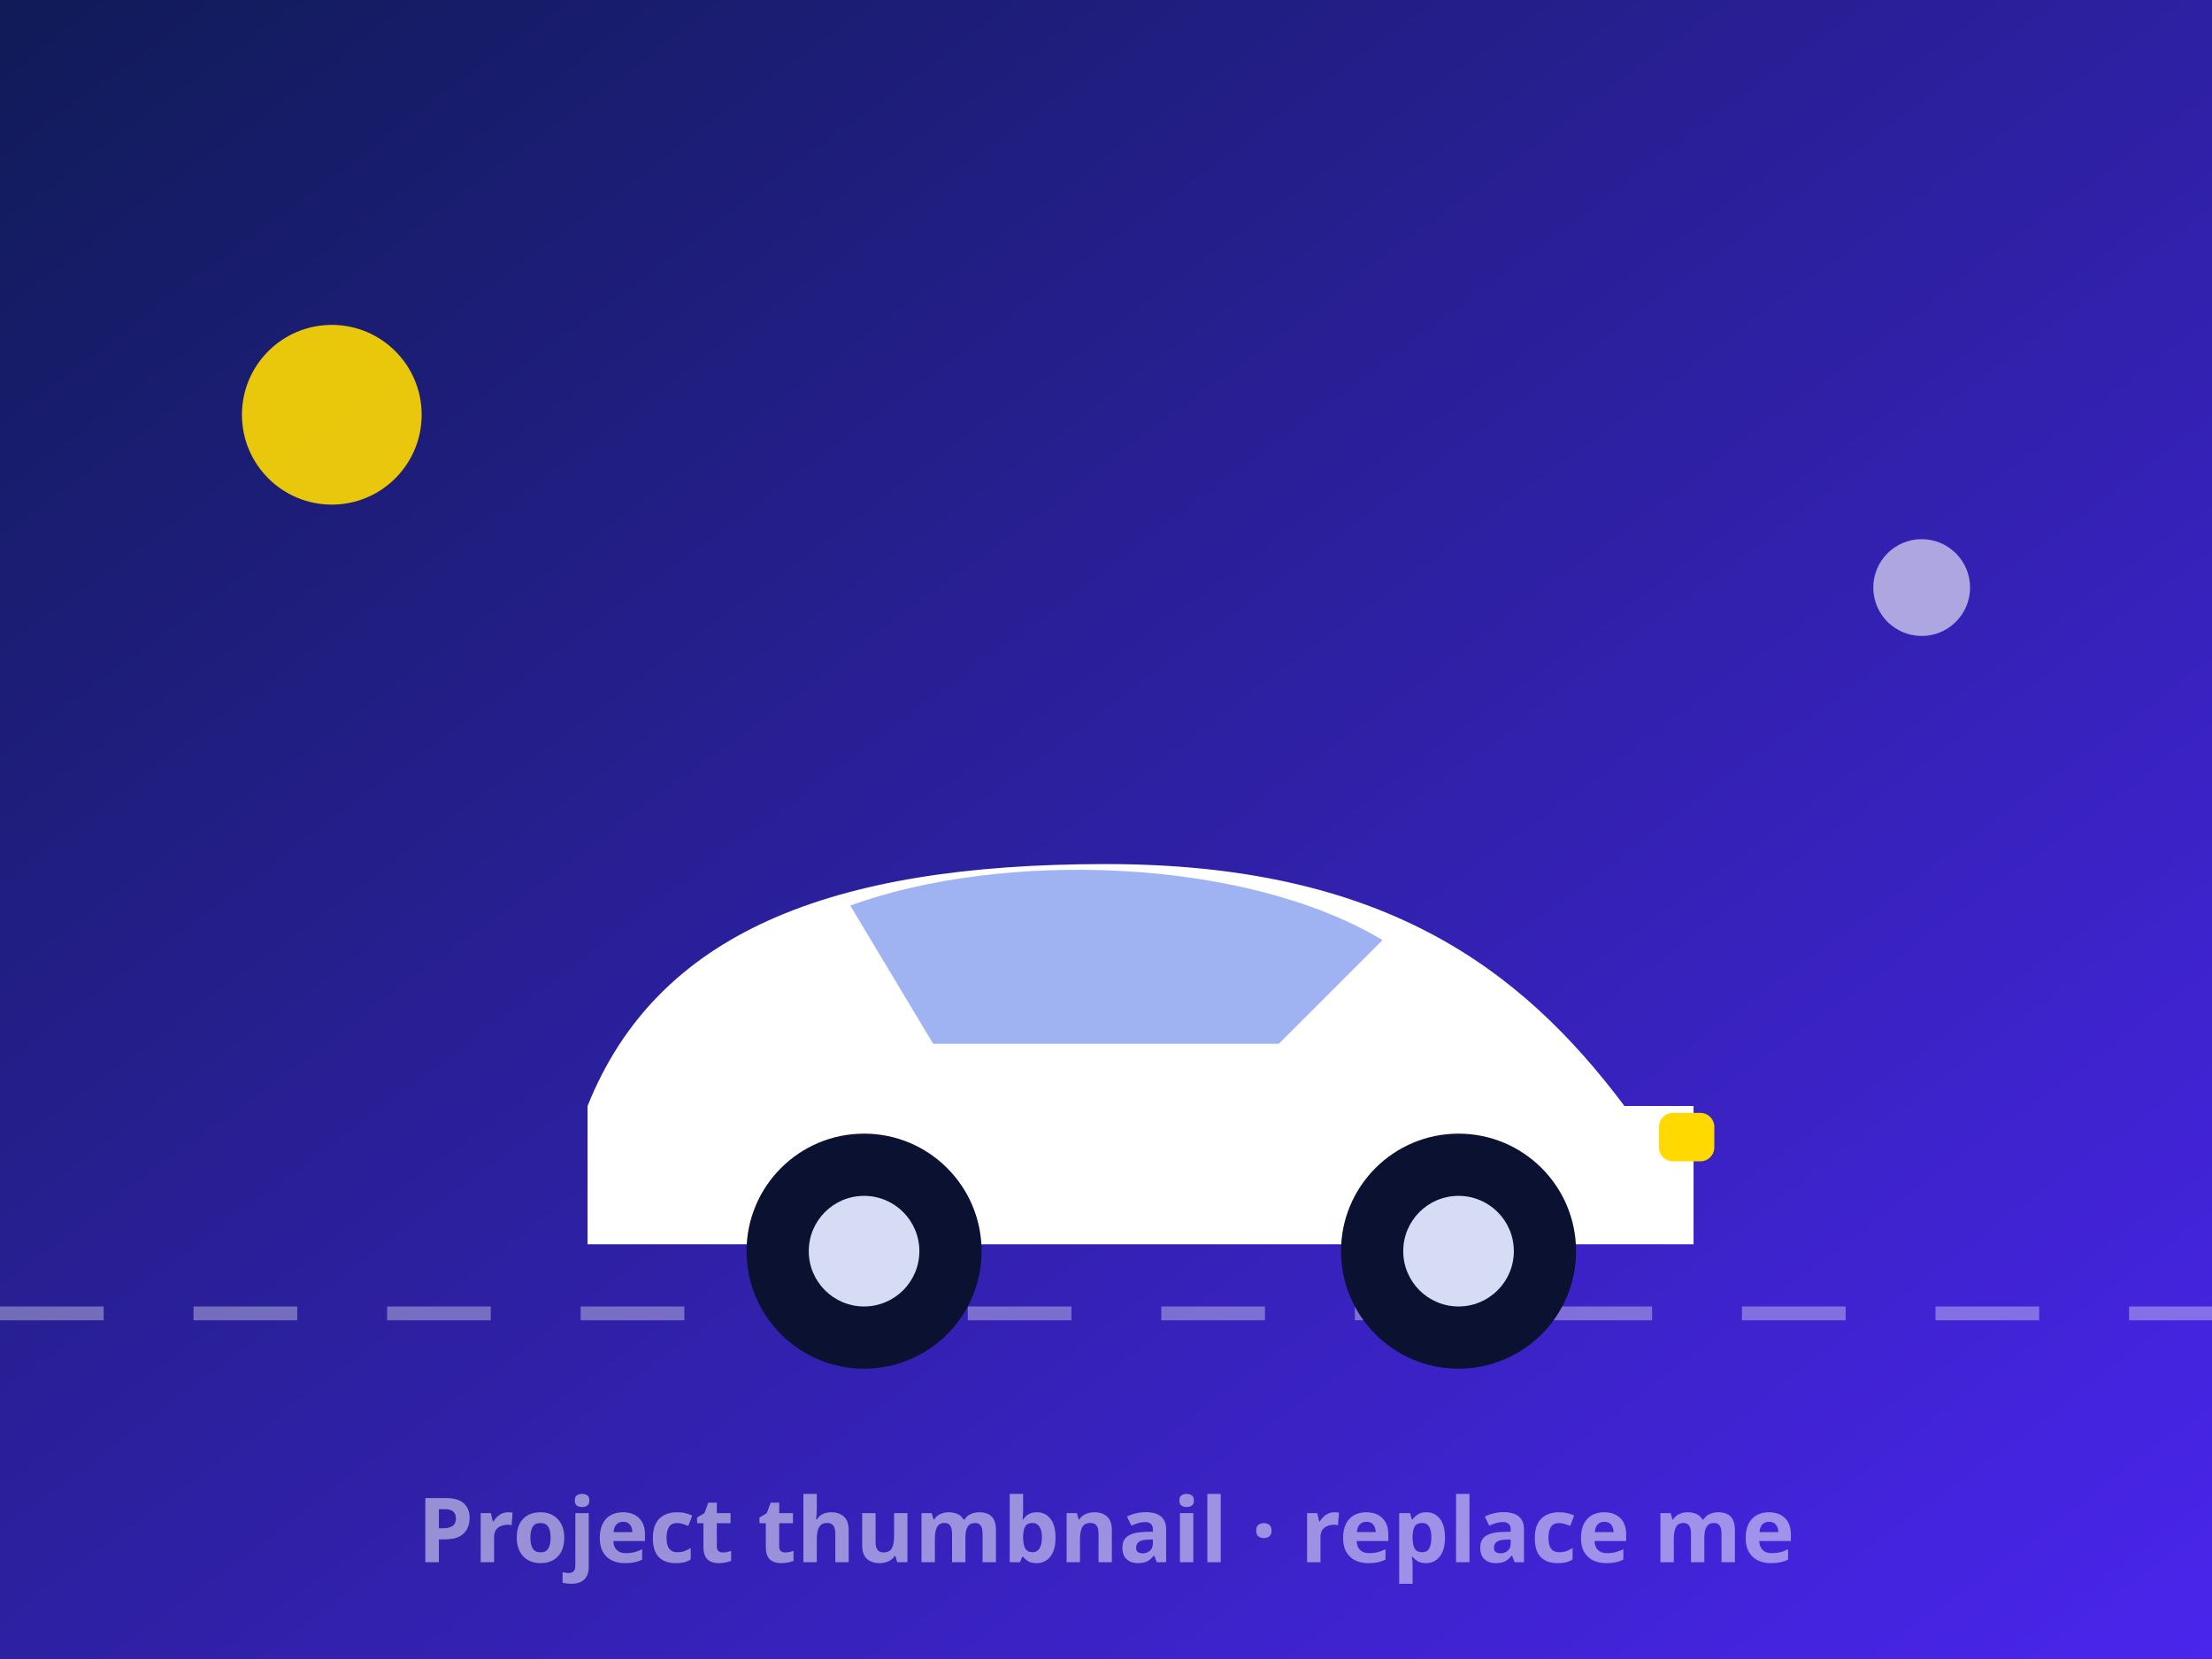
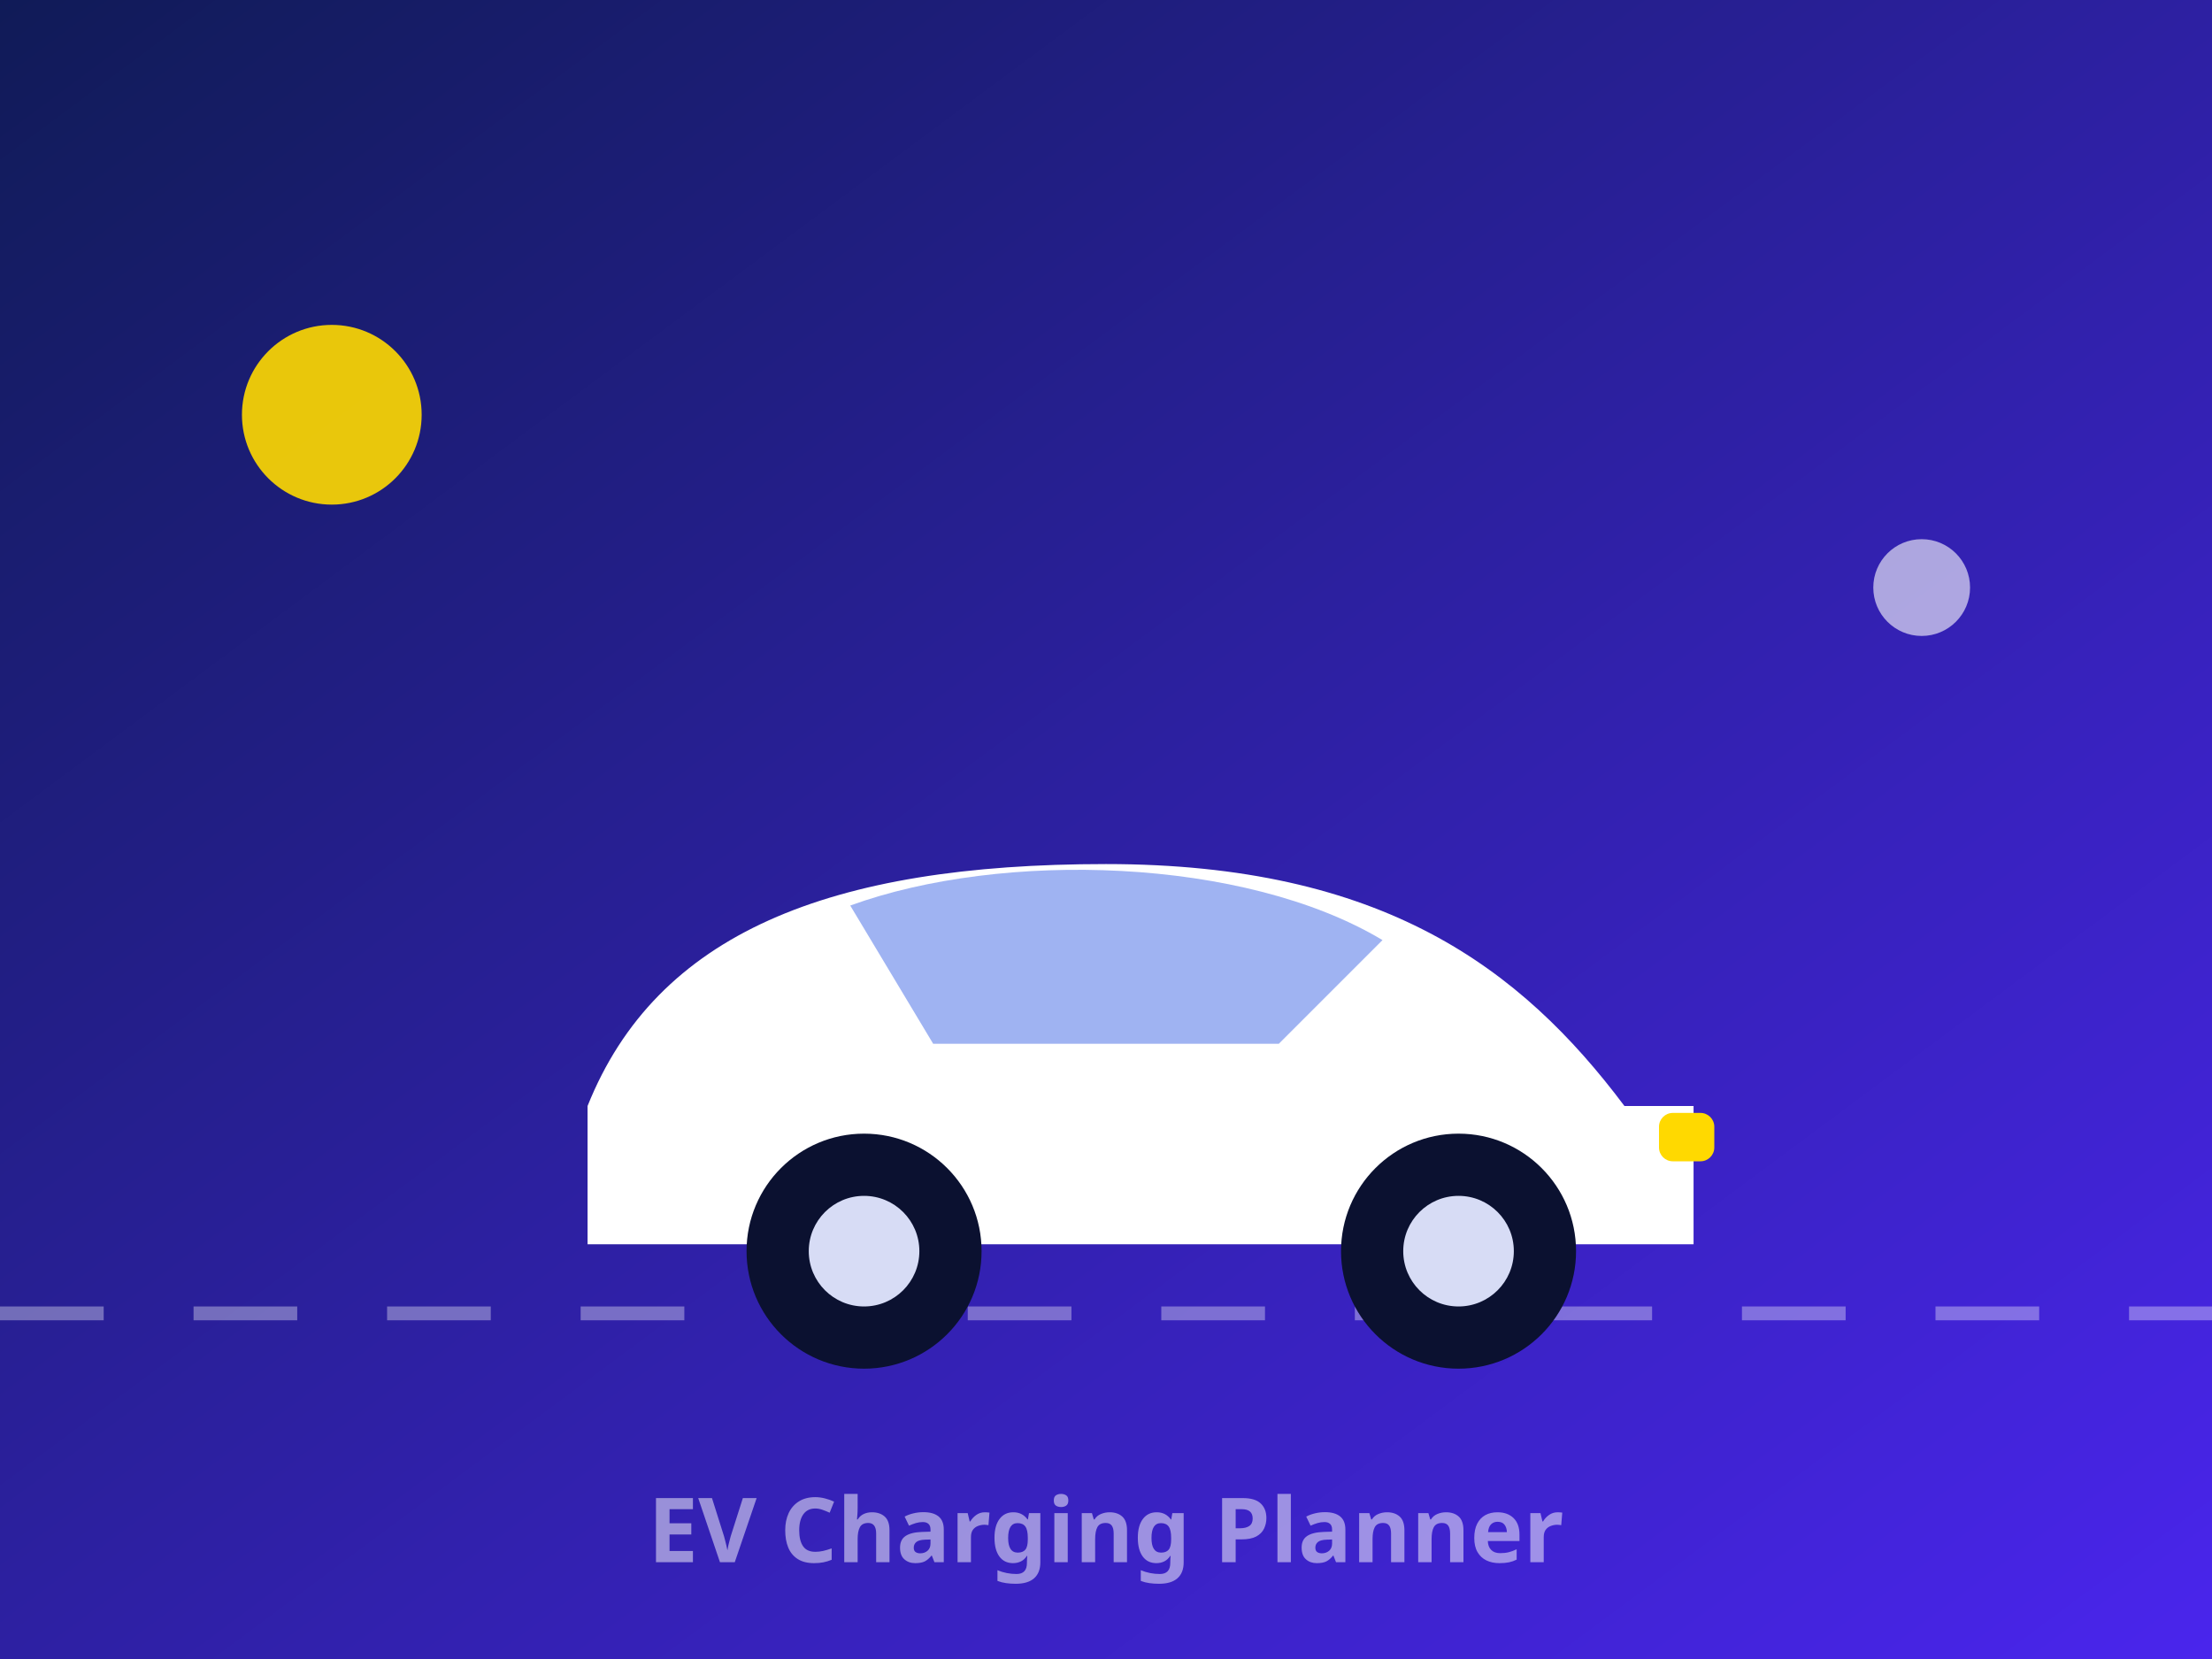
<svg xmlns="http://www.w3.org/2000/svg" viewBox="0 0 640 480" role="img" aria-label="Placeholder project thumbnail: mobility project">
  <defs>
    <linearGradient id="p5" x1="0" y1="0" x2="1" y2="1">
      <stop offset="0" stop-color="#101b57" />
      <stop offset="1" stop-color="#4a25ed" />
    </linearGradient>
  </defs>
  <rect width="640" height="480" fill="url(#p5)" />
  <path d="M0 380h640" stroke="#ffffff" stroke-width="4" stroke-dasharray="30 26" opacity="0.35" />
  <g transform="translate(150 210)">
    <path d="M20 110 C 40 60, 90 40, 170 40 C 250 40, 290 70, 320 110 L 340 110 L 340 150 L 20 150 Z" fill="#ffffff" />
    <path d="M96 52 C 140 36, 210 38, 250 62 L 220 92 L 120 92 Z" fill="#9fb3f2" />
    <circle cx="100" cy="152" r="34" fill="#0b1130" />
    <circle cx="100" cy="152" r="16" fill="#d7dcf5" />
    <circle cx="272" cy="152" r="34" fill="#0b1130" />
    <circle cx="272" cy="152" r="16" fill="#d7dcf5" />
    <rect x="330" y="112" width="16" height="14" rx="4" fill="#ffd900" />
  </g>
  <circle cx="96" cy="120" r="26" fill="#ffd900" opacity="0.9" />
  <circle cx="556" cy="170" r="14" fill="#ffffff" opacity="0.6" />
-   <text x="320" y="452" text-anchor="middle" font-family="Poppins, Segoe UI, sans-serif" font-size="26" font-weight="600" fill="#ffffff" opacity="0.5">Project thumbnail · replace me</text>
+   <text x="320" y="452" text-anchor="middle" font-family="Poppins, Segoe UI, sans-serif" font-size="26" font-weight="600" fill="#ffffff" opacity="0.5">EV Charging Planner</text>
</svg>
